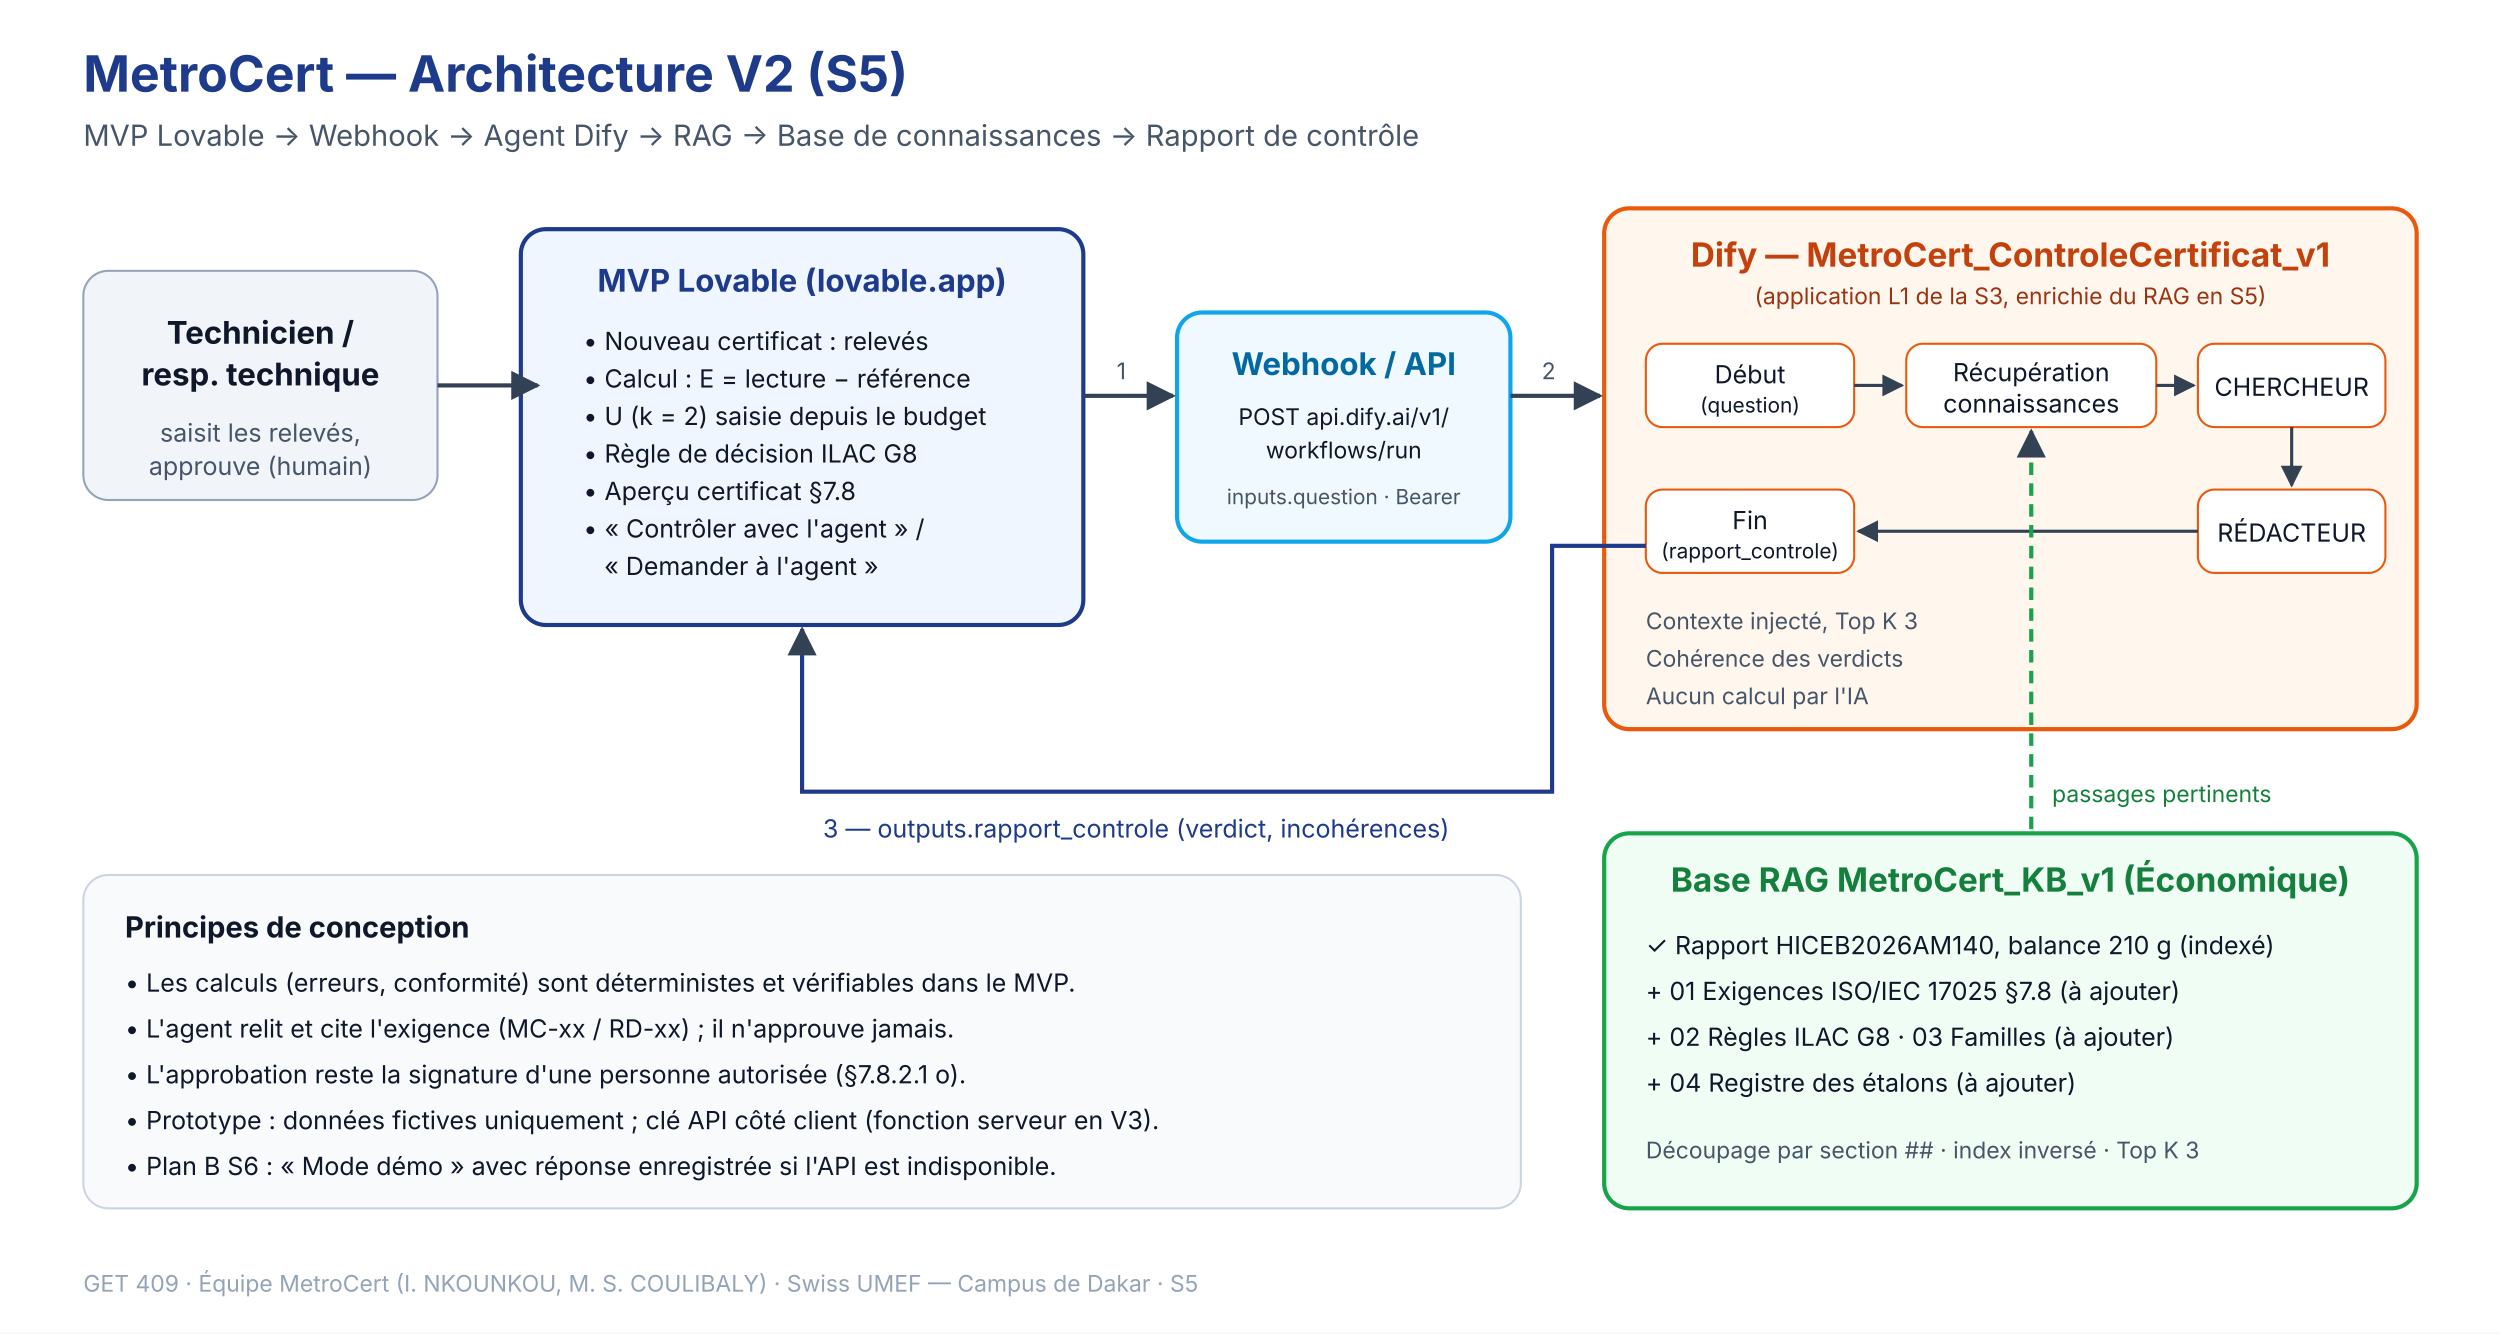
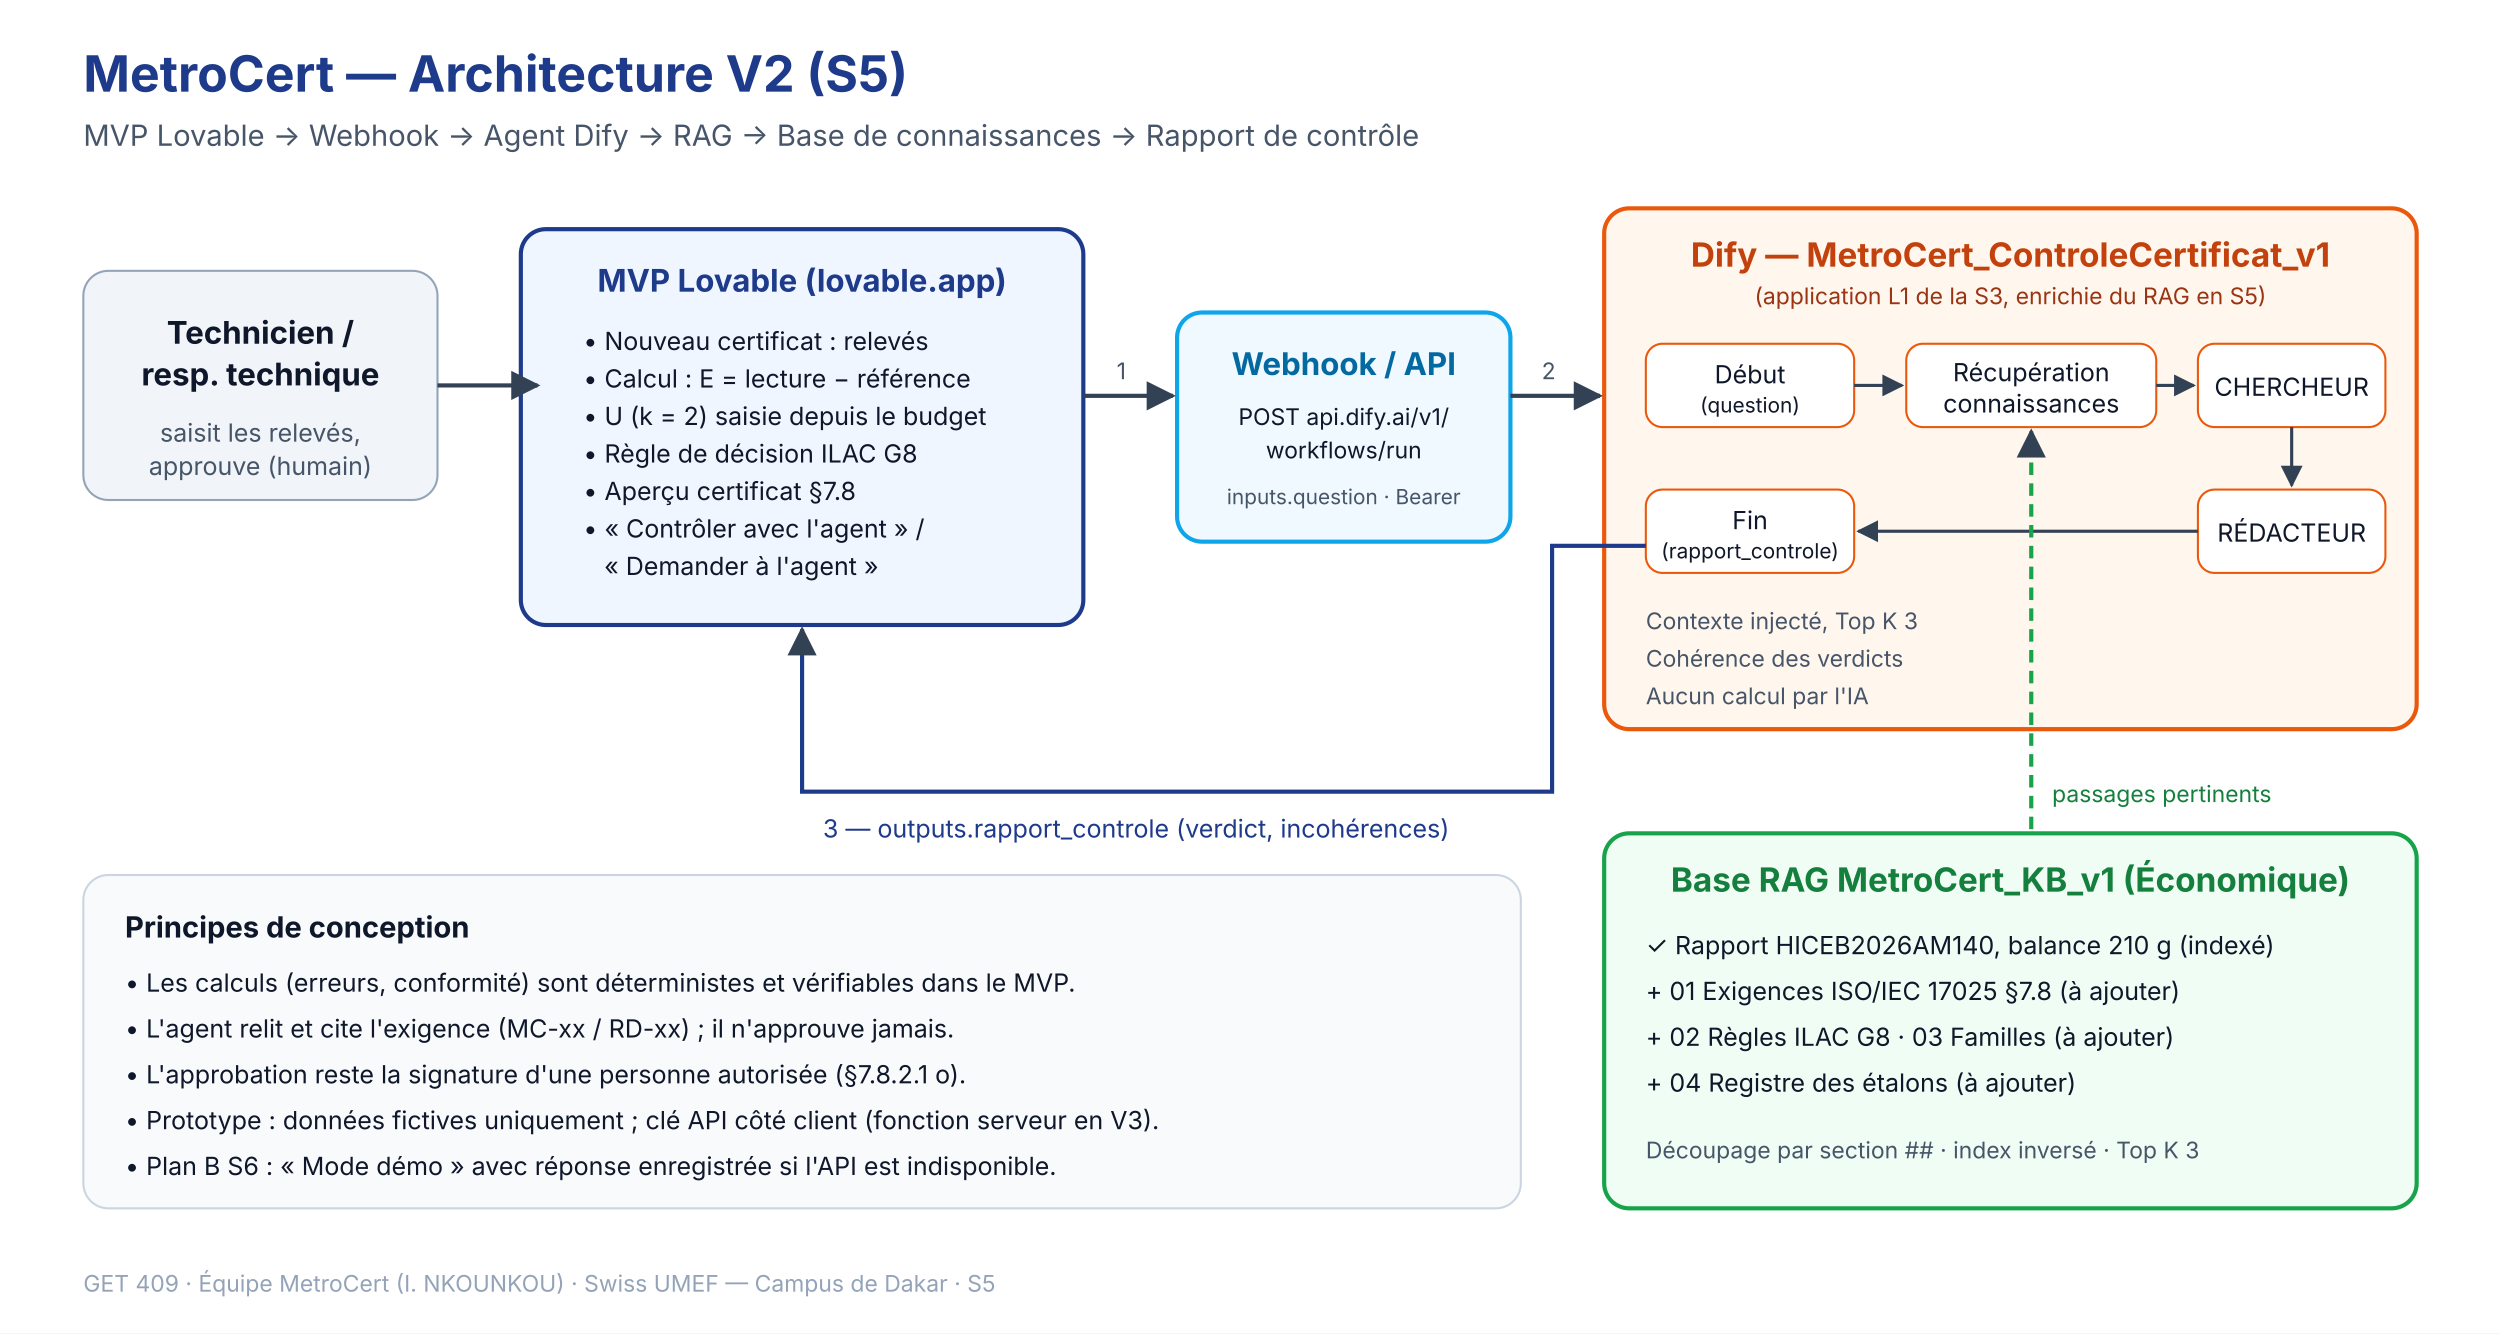
<svg xmlns="http://www.w3.org/2000/svg" viewBox="0 0 1200 640" font-family="Inter, Arial, sans-serif">
  <defs>
    <marker id="a" viewBox="0 0 10 10" refX="9" refY="5" markerWidth="7" markerHeight="7" orient="auto-start-reverse">
      <path d="M0 0L10 5L0 10z" fill="#334155" />
    </marker>
  </defs>
  <rect width="1200" height="640" fill="#FFFFFF" />
  <text x="40" y="44" font-size="24" font-weight="700" fill="#1E3A8A">MetroCert — Architecture V2 (S5)</text>
  <text x="40" y="70" font-size="14" fill="#475569">MVP Lovable → Webhook → Agent Dify → RAG → Base de connaissances → Rapport de contrôle</text>
  <rect x="40" y="130" width="170" height="110" rx="12" fill="#F1F5F9" stroke="#94A3B8" />
  <text x="125" y="165" font-size="15" font-weight="700" text-anchor="middle" fill="#0F172A">Technicien /</text>
  <text x="125" y="185" font-size="15" font-weight="700" text-anchor="middle" fill="#0F172A">resp. technique</text>
  <text x="125" y="212" font-size="12" text-anchor="middle" fill="#475569">saisit les relevés,</text>
  <text x="125" y="228" font-size="12" text-anchor="middle" fill="#475569">approuve (humain)</text>
  <rect x="250" y="110" width="270" height="190" rx="12" fill="#EFF6FF" stroke="#1E3A8A" stroke-width="2" />
  <text x="385" y="140" font-size="15" font-weight="700" text-anchor="middle" fill="#1E3A8A">MVP Lovable (lovable.app)</text>
  <text x="280" y="168" font-size="12" fill="#0F172A">• Nouveau certificat : relevés</text>
  <text x="280" y="186" font-size="12" fill="#0F172A">• Calcul : E = lecture − référence</text>
  <text x="280" y="204" font-size="12" fill="#0F172A">• U (k = 2) saisie depuis le budget</text>
  <text x="280" y="222" font-size="12" fill="#0F172A">• Règle de décision ILAC G8</text>
  <text x="280" y="240" font-size="12" fill="#0F172A">• Aperçu certificat §7.8</text>
  <text x="280" y="258" font-size="12" fill="#0F172A">• « Contrôler avec l'agent » /</text>
  <text x="290" y="276" font-size="12" fill="#0F172A">« Demander à l'agent »</text>
  <rect x="565" y="150" width="160" height="110" rx="12" fill="#F0F9FF" stroke="#0EA5E9" stroke-width="2" />
  <text x="645" y="180" font-size="15" font-weight="700" text-anchor="middle" fill="#0369A1">Webhook / API</text>
  <text x="645" y="204" font-size="11" text-anchor="middle" fill="#0F172A">POST api.dify.ai/v1/</text>
  <text x="645" y="220" font-size="11" text-anchor="middle" fill="#0F172A">workflows/run</text>
  <text x="645" y="242" font-size="10" text-anchor="middle" fill="#475569">inputs.question · Bearer</text>
  <rect x="770" y="100" width="390" height="250" rx="12" fill="#FFF7ED" stroke="#EA580C" stroke-width="2" />
  <text x="965" y="128" font-size="16" font-weight="700" text-anchor="middle" fill="#C2410C">Dify — MetroCert_ControleCertificat_v1</text>
  <text x="965" y="146" font-size="11" text-anchor="middle" fill="#9A3412">(application L1 de la S3, enrichie du RAG en S5)</text>
  <g font-size="12" fill="#0F172A">
    <rect x="790" y="165" width="100" height="40" rx="8" fill="#FFFFFF" stroke="#EA580C" />
    <text x="840" y="184" text-anchor="middle">Début</text>
    <text x="840" y="198" text-anchor="middle" font-size="10">(question)</text>
    <rect x="915" y="165" width="120" height="40" rx="8" fill="#FFFFFF" stroke="#EA580C" />
    <text x="975" y="183" text-anchor="middle">Récupération</text>
    <text x="975" y="198" text-anchor="middle">connaissances</text>
    <rect x="1055" y="165" width="90" height="40" rx="8" fill="#FFFFFF" stroke="#EA580C" />
    <text x="1100" y="190" text-anchor="middle">CHERCHEUR</text>
    <rect x="1055" y="235" width="90" height="40" rx="8" fill="#FFFFFF" stroke="#EA580C" />
    <text x="1100" y="260" text-anchor="middle">RÉDACTEUR</text>
    <rect x="790" y="235" width="100" height="40" rx="8" fill="#FFFFFF" stroke="#EA580C" />
    <text x="840" y="254" text-anchor="middle">Fin</text>
    <text x="840" y="268" text-anchor="middle" font-size="10">(rapport_controle)</text>
  </g>
  <line x1="890" y1="185" x2="913" y2="185" stroke="#334155" stroke-width="1.5" marker-end="url(#a)" />
  <line x1="1035" y1="185" x2="1053" y2="185" stroke="#334155" stroke-width="1.5" marker-end="url(#a)" />
  <line x1="1100" y1="205" x2="1100" y2="233" stroke="#334155" stroke-width="1.5" marker-end="url(#a)" />
  <line x1="1055" y1="255" x2="892" y2="255" stroke="#334155" stroke-width="1.5" marker-end="url(#a)" />
  <text x="790" y="302" font-size="11" fill="#475569">Contexte injecté, Top K 3</text>
  <text x="790" y="320" font-size="11" fill="#475569">Cohérence des verdicts</text>
  <text x="790" y="338" font-size="11" fill="#475569">Aucun calcul par l'IA</text>
  <rect x="770" y="400" width="390" height="180" rx="12" fill="#F0FDF4" stroke="#16A34A" stroke-width="2" />
  <text x="965" y="428" font-size="16" font-weight="700" text-anchor="middle" fill="#15803D">Base RAG MetroCert_KB_v1 (Économique)</text>
  <text x="790" y="458" font-size="12" fill="#0F172A">✓ Rapport HICEB2026AM140, balance 210 g (indexé)</text>
  <text x="790" y="480" font-size="12" fill="#0F172A">+ 01 Exigences ISO/IEC 17025 §7.8 (à ajouter)</text>
  <text x="790" y="502" font-size="12" fill="#0F172A">+ 02 Règles ILAC G8 · 03 Familles (à ajouter)</text>
  <text x="790" y="524" font-size="12" fill="#0F172A">+ 04 Registre des étalons (à ajouter)</text>
  <text x="790" y="556" font-size="11" fill="#475569">Découpage par section ## · index inversé · Top K 3</text>
  <line x1="975" y1="398" x2="975" y2="207" stroke="#16A34A" stroke-width="2" stroke-dasharray="6 4" marker-end="url(#a)" />
  <text x="985" y="385" font-size="11" fill="#15803D">passages pertinents</text>
  <line x1="210" y1="185" x2="258" y2="185" stroke="#334155" stroke-width="2" marker-end="url(#a)" />
  <line x1="520" y1="190" x2="563" y2="190" stroke="#334155" stroke-width="2" marker-end="url(#a)" />
  <text x="536" y="182" font-size="11" fill="#475569">1</text>
  <line x1="725" y1="190" x2="768" y2="190" stroke="#334155" stroke-width="2" marker-end="url(#a)" />
  <text x="740" y="182" font-size="11" fill="#475569">2</text>
  <path d="M790 262 L745 262 L745 380 L385 380 L385 302" fill="none" stroke="#1E3A8A" stroke-width="2" marker-end="url(#a)" />
  <text x="395" y="402" font-size="12" fill="#1E3A8A">3 — outputs.rapport_controle (verdict, incohérences)</text>
  <rect x="40" y="420" width="690" height="160" rx="12" fill="#F8FAFC" stroke="#CBD5E1" />
  <text x="60" y="450" font-size="14" font-weight="700" fill="#0F172A">Principes de conception</text>
  <text x="60" y="476" font-size="12" fill="#0F172A">• Les calculs (erreurs, conformité) sont déterministes et vérifiables dans le MVP.</text>
  <text x="60" y="498" font-size="12" fill="#0F172A">• L'agent relit et cite l'exigence (MC-xx / RD-xx) ; il n'approuve jamais.</text>
  <text x="60" y="520" font-size="12" fill="#0F172A">• L'approbation reste la signature d'une personne autorisée (§7.8.2.1 o).</text>
  <text x="60" y="542" font-size="12" fill="#0F172A">• Prototype : données fictives uniquement ; clé API côté client (fonction serveur en V3).</text>
  <text x="60" y="564" font-size="12" fill="#0F172A">• Plan B S6 : « Mode démo » avec réponse enregistrée si l'API est indisponible.</text>
-   <text x="40" y="620" font-size="11" fill="#94A3B8">GET 409 · Équipe MetroCert (I. NKOUNKOU, M. S. COULIBALY) · Swiss UMEF — Campus de Dakar · S5</text>
+   <text x="40" y="620" font-size="11" fill="#94A3B8">GET 409 · Équipe MetroCert (I. NKOUNKOU) · Swiss UMEF — Campus de Dakar · S5</text>
</svg>
